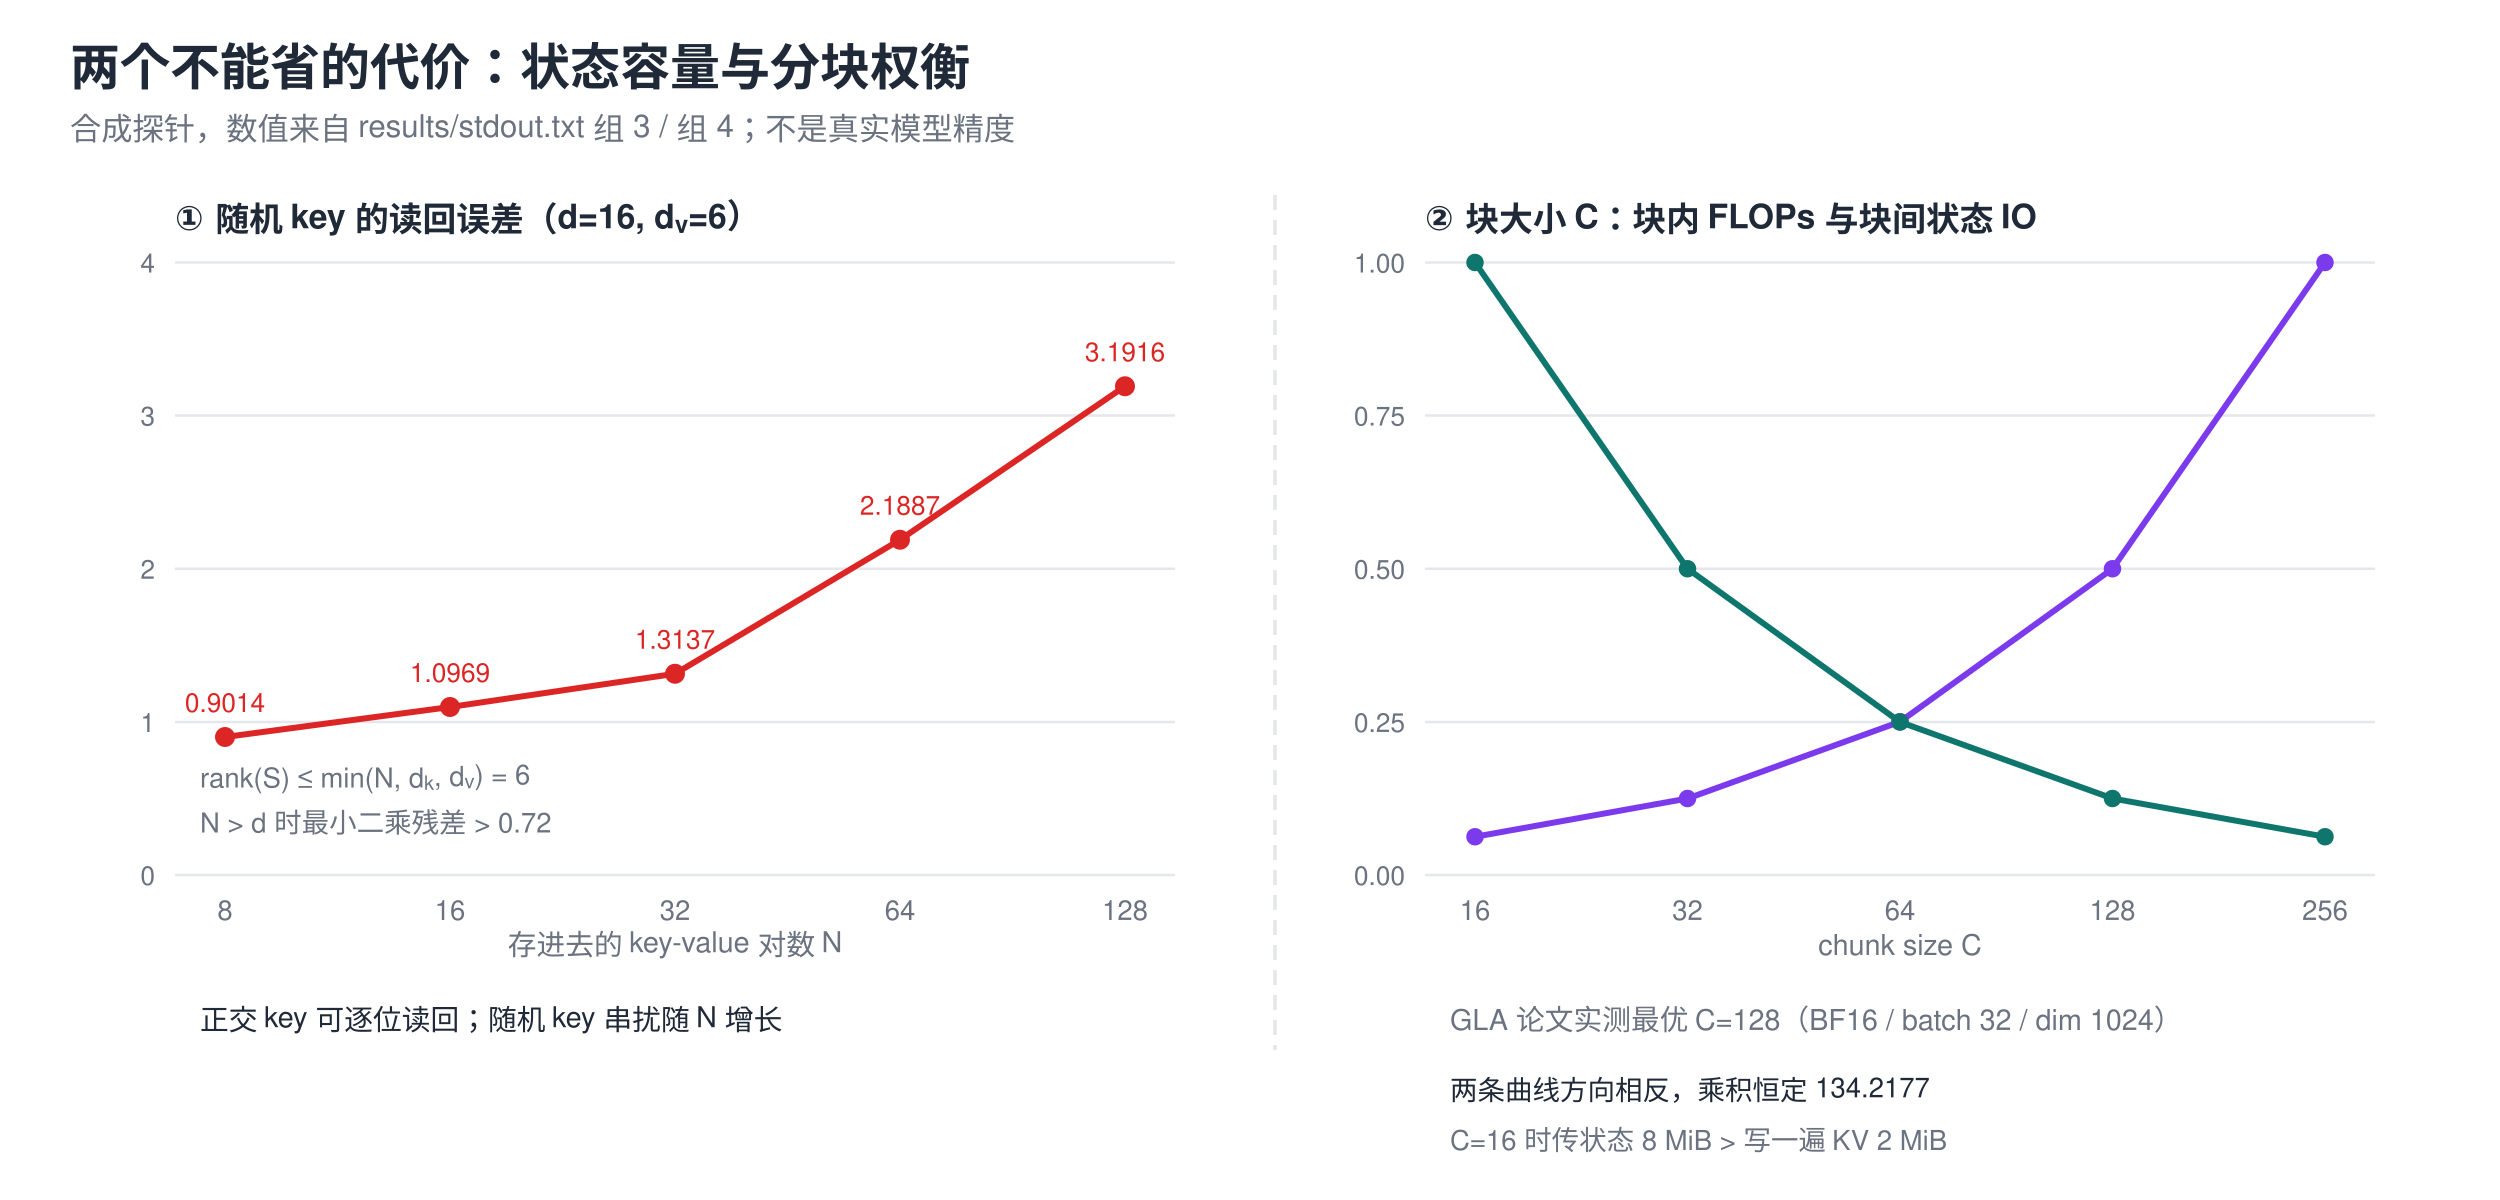
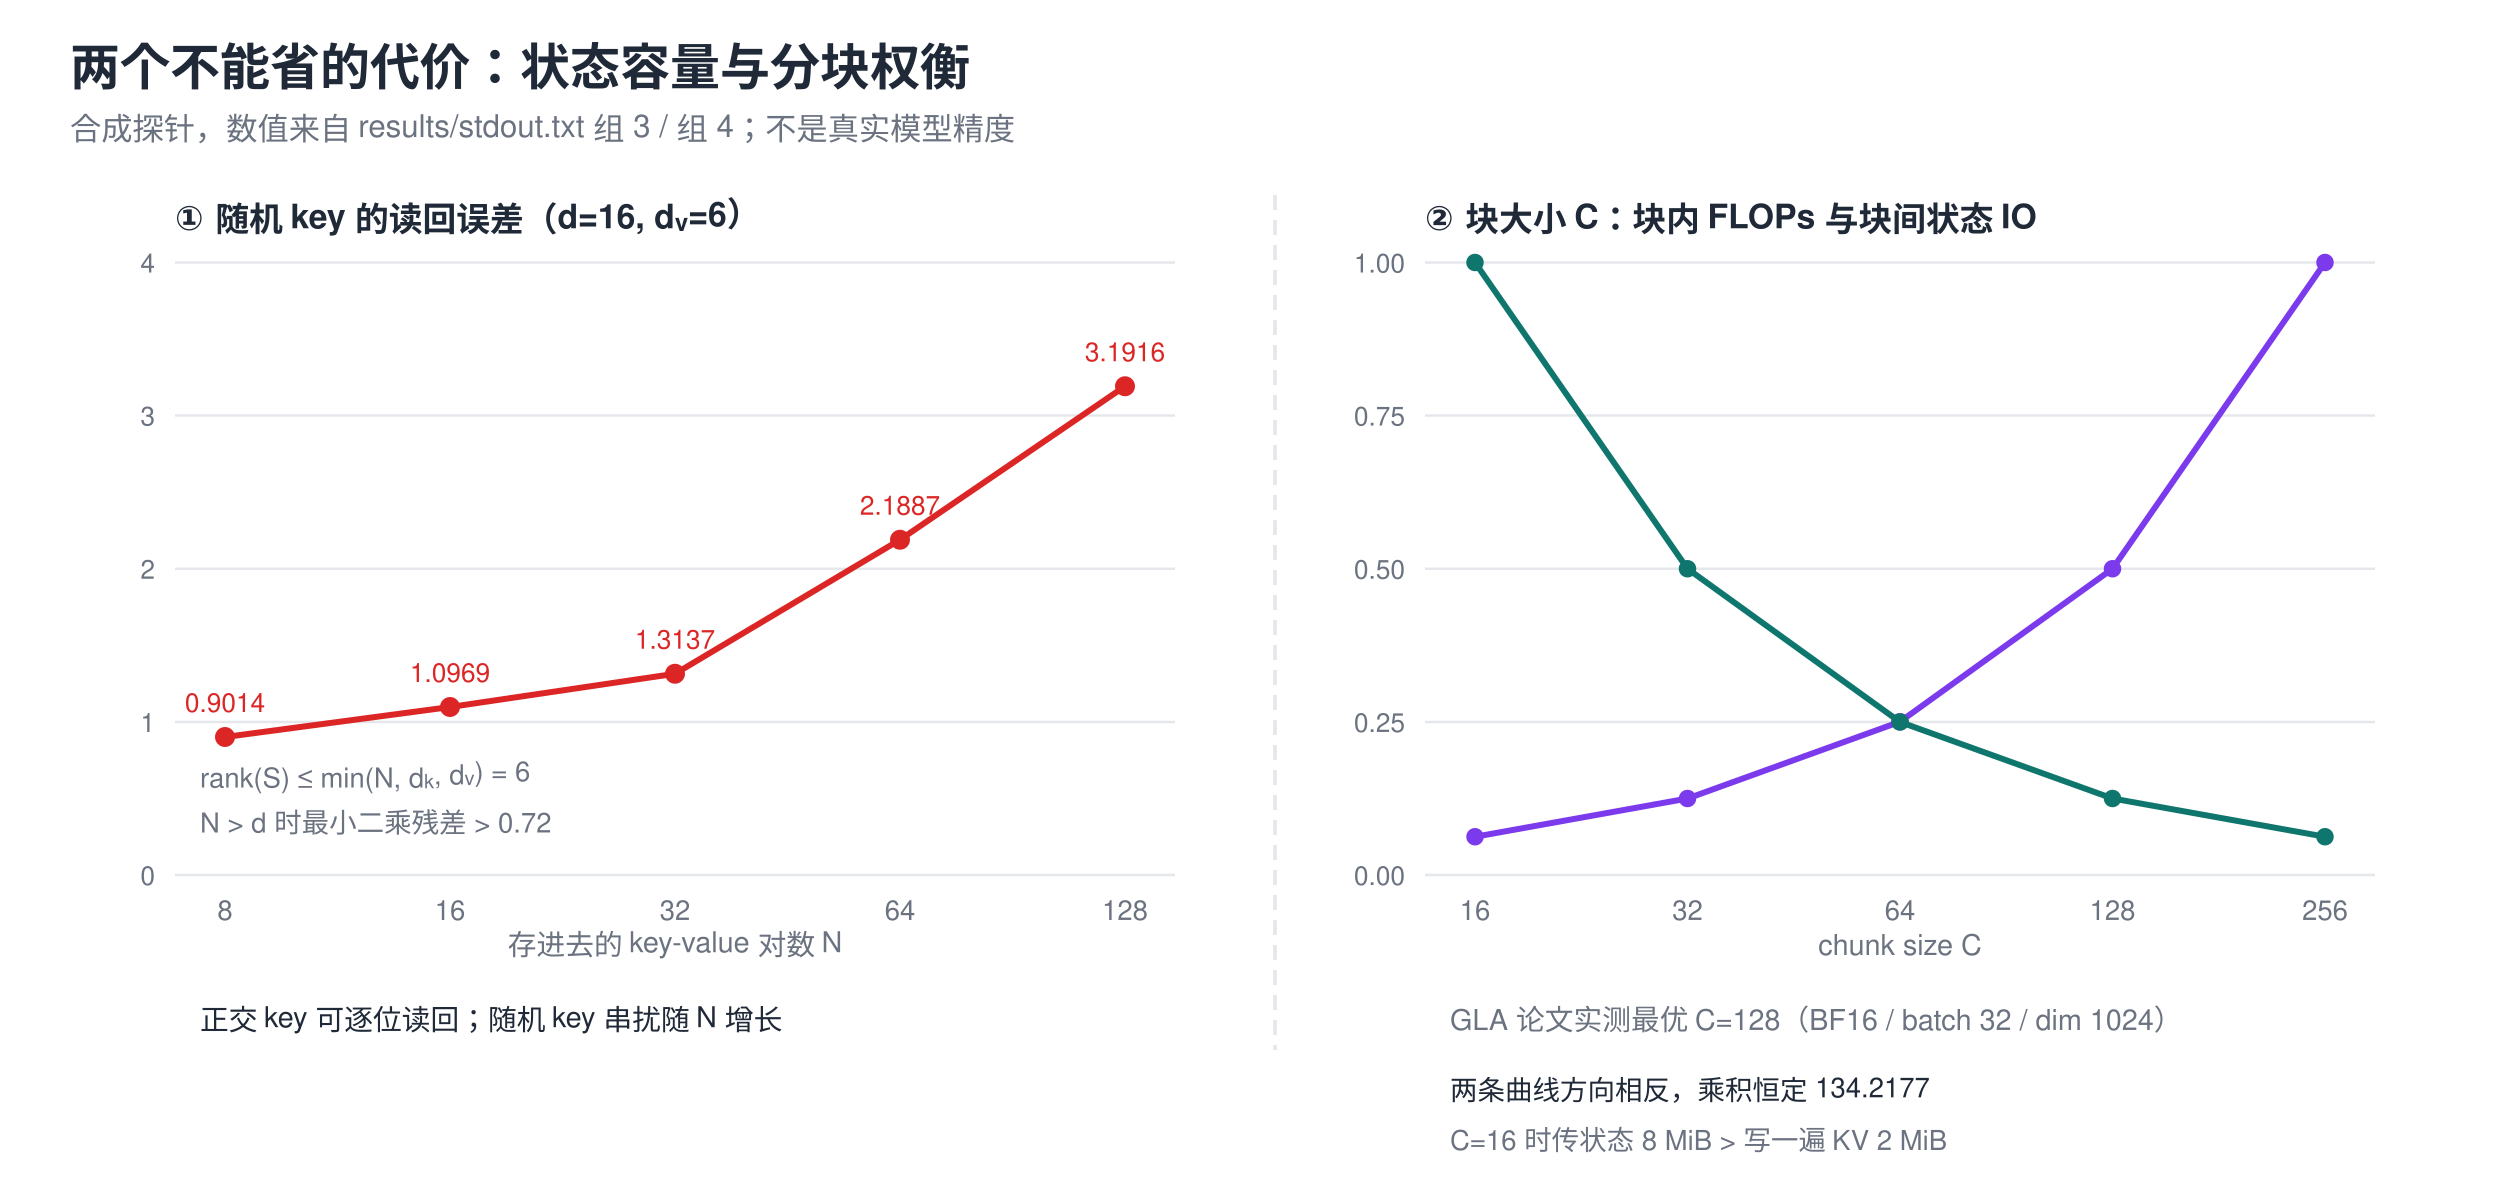
<svg xmlns="http://www.w3.org/2000/svg" width="1000" height="480" viewBox="0 0 1000 480" font-family="PingFang SC, Helvetica, Arial, sans-serif">
  <rect width="1000" height="480" fill="#ffffff" />
  <text x="28" y="34" font-size="20" font-weight="600" fill="#1f2937">两个不能省的代价：状态容量与分块权衡</text>
  <text x="28" y="56" font-size="12.5" fill="#6b7280">合成探针，数值来自 results/stdout.txt 组 3 / 组 4；不是真实模型精度</text>
-   <text x="70.0" y="92.0" font-size="13.5" fill="#1f2937" text-anchor="start" font-weight="600">① 随机 key 的读回误差（d=16, d<tspan baseline-shift="sub" dy="-0.08em" font-size="0.72em">v</tspan>=6）</text>
+   <text x="70.0" y="92.0" font-size="13.5" fill="#1f2937" text-anchor="start" font-weight="600">① 随机 key 的读回误差（d=16, d<tspan baseline-shift="sub" dy="-0.16em" font-size="0.72em">v</tspan>=6）</text>
  <line x1="70.0" y1="350.0" x2="470.0" y2="350.0" stroke="#e5e7eb" stroke-width="1" />
  <text x="62.0" y="354.0" font-size="10.5" fill="#6b7280" text-anchor="end" font-weight="normal">0</text>
  <line x1="70.0" y1="288.8" x2="470.0" y2="288.8" stroke="#e5e7eb" stroke-width="1" />
  <text x="62.0" y="292.8" font-size="10.5" fill="#6b7280" text-anchor="end" font-weight="normal">1</text>
  <line x1="70.0" y1="227.5" x2="470.0" y2="227.5" stroke="#e5e7eb" stroke-width="1" />
  <text x="62.0" y="231.5" font-size="10.5" fill="#6b7280" text-anchor="end" font-weight="normal">2</text>
  <line x1="70.0" y1="166.2" x2="470.0" y2="166.2" stroke="#e5e7eb" stroke-width="1" />
  <text x="62.0" y="170.2" font-size="10.5" fill="#6b7280" text-anchor="end" font-weight="normal">3</text>
  <line x1="70.0" y1="105.0" x2="470.0" y2="105.0" stroke="#e5e7eb" stroke-width="1" />
  <text x="62.0" y="109.0" font-size="10.5" fill="#6b7280" text-anchor="end" font-weight="normal">4</text>
  <path d="M90.0,294.8 L180.0,282.8 L270.0,269.5 L360.0,215.9 L450.0,154.5" fill="none" stroke="#dc2626" stroke-width="2.4" />
  <circle cx="90.0" cy="294.8" r="4" fill="#dc2626" />
  <text x="90.0" y="284.8" font-size="10.5" fill="#dc2626" text-anchor="middle" font-weight="normal">0.9014</text>
  <text x="90.0" y="368.0" font-size="11" fill="#6b7280" text-anchor="middle" font-weight="normal">8</text>
  <circle cx="180.0" cy="282.8" r="4" fill="#dc2626" />
  <text x="180.0" y="272.8" font-size="10.5" fill="#dc2626" text-anchor="middle" font-weight="normal">1.0969</text>
  <text x="180.0" y="368.0" font-size="11" fill="#6b7280" text-anchor="middle" font-weight="normal">16</text>
  <circle cx="270.0" cy="269.5" r="4" fill="#dc2626" />
  <text x="270.0" y="259.5" font-size="10.5" fill="#dc2626" text-anchor="middle" font-weight="normal">1.3137</text>
  <text x="270.0" y="368.0" font-size="11" fill="#6b7280" text-anchor="middle" font-weight="normal">32</text>
  <circle cx="360.0" cy="215.9" r="4" fill="#dc2626" />
  <text x="360.0" y="205.9" font-size="10.5" fill="#dc2626" text-anchor="middle" font-weight="normal">2.1887</text>
  <text x="360.0" y="368.0" font-size="11" fill="#6b7280" text-anchor="middle" font-weight="normal">64</text>
  <circle cx="450.0" cy="154.5" r="4" fill="#dc2626" />
  <text x="450.0" y="144.5" font-size="10.5" fill="#dc2626" text-anchor="middle" font-weight="normal">3.1916</text>
  <text x="450.0" y="368.0" font-size="11" fill="#6b7280" text-anchor="middle" font-weight="normal">128</text>
  <text x="270.0" y="382.0" font-size="11.5" fill="#6b7280" text-anchor="middle" font-weight="normal">存进去的 key-value 对数 N</text>
-   <text x="80.0" y="315.0" font-size="11" fill="#6b7280" text-anchor="start" font-weight="normal">rank(S) ≤ min(N, d<tspan baseline-shift="sub" dy="-0.08em" font-size="0.72em">k</tspan>, d<tspan baseline-shift="sub" dy="-0.08em" font-size="0.72em">v</tspan>) = 6</text>
+   <text x="80.0" y="315.0" font-size="11" fill="#6b7280" text-anchor="start" font-weight="normal">rank(S) ≤ min(N, d<tspan baseline-shift="sub" dy="-0.16em" font-size="0.72em">k</tspan>, d<tspan baseline-shift="sub" dy="-0.16em" font-size="0.72em">v</tspan>) = 6</text>
  <text x="80.0" y="333.0" font-size="11" fill="#6b7280" text-anchor="start" font-weight="normal">N &gt; d 时最小二乘残差 &gt; 0.72</text>
  <text x="80.0" y="412.0" font-size="11.5" fill="#1f2937" text-anchor="start" font-weight="normal">正交 key 可逐位读回；随机 key 串扰随 N 增长</text>
  <text x="570.0" y="92.0" font-size="13.5" fill="#1f2937" text-anchor="start" font-weight="600">② 块大小 C：块内 FLOPs 与块间状态 IO</text>
  <line x1="570.0" y1="350.0" x2="950.0" y2="350.0" stroke="#e5e7eb" stroke-width="1" />
  <text x="562.0" y="354.0" font-size="10.5" fill="#6b7280" text-anchor="end" font-weight="normal">0.00</text>
  <line x1="570.0" y1="288.8" x2="950.0" y2="288.8" stroke="#e5e7eb" stroke-width="1" />
  <text x="562.0" y="292.8" font-size="10.5" fill="#6b7280" text-anchor="end" font-weight="normal">0.25</text>
  <line x1="570.0" y1="227.5" x2="950.0" y2="227.5" stroke="#e5e7eb" stroke-width="1" />
  <text x="562.0" y="231.5" font-size="10.5" fill="#6b7280" text-anchor="end" font-weight="normal">0.50</text>
  <line x1="570.0" y1="166.2" x2="950.0" y2="166.2" stroke="#e5e7eb" stroke-width="1" />
  <text x="562.0" y="170.2" font-size="10.5" fill="#6b7280" text-anchor="end" font-weight="normal">0.75</text>
  <line x1="570.0" y1="105.0" x2="950.0" y2="105.0" stroke="#e5e7eb" stroke-width="1" />
  <text x="562.0" y="109.0" font-size="10.5" fill="#6b7280" text-anchor="end" font-weight="normal">1.00</text>
  <path d="M590.0,334.7 L675.0,319.4 L760.0,288.7 L845.0,227.5 L930.0,105.0" fill="none" stroke="#7c3aed" stroke-width="2.4" />
  <circle cx="590.0" cy="334.7" r="3.5" fill="#7c3aed" />
  <circle cx="675.0" cy="319.4" r="3.5" fill="#7c3aed" />
  <circle cx="760.0" cy="288.7" r="3.5" fill="#7c3aed" />
  <circle cx="845.0" cy="227.5" r="3.5" fill="#7c3aed" />
  <circle cx="930.0" cy="105.0" r="3.5" fill="#7c3aed" />
  <path d="M590.0,105.0 L675.0,227.5 L760.0,288.8 L845.0,319.4 L930.0,334.7" fill="none" stroke="#0f766e" stroke-width="2.4" />
  <circle cx="590.0" cy="105.0" r="3.5" fill="#0f766e" />
  <circle cx="675.0" cy="227.5" r="3.5" fill="#0f766e" />
  <circle cx="760.0" cy="288.8" r="3.5" fill="#0f766e" />
  <circle cx="845.0" cy="319.4" r="3.5" fill="#0f766e" />
  <circle cx="930.0" cy="334.7" r="3.5" fill="#0f766e" />
  <text x="590.0" y="368.0" font-size="11" fill="#6b7280" text-anchor="middle" font-weight="normal">16</text>
  <text x="675.0" y="368.0" font-size="11" fill="#6b7280" text-anchor="middle" font-weight="normal">32</text>
  <text x="760.0" y="368.0" font-size="11" fill="#6b7280" text-anchor="middle" font-weight="normal">64</text>
  <text x="845.0" y="368.0" font-size="11" fill="#6b7280" text-anchor="middle" font-weight="normal">128</text>
  <text x="930.0" y="368.0" font-size="11" fill="#6b7280" text-anchor="middle" font-weight="normal">256</text>
  <text x="760.0" y="382.0" font-size="11.5" fill="#6b7280" text-anchor="middle" font-weight="normal">chunk size C</text>
  <text x="580.0" y="412.0" font-size="11.5" fill="#6b7280" text-anchor="start" font-weight="normal">GLA 论文实测最优 C=128（BF16 / batch 32 / dim 1024）</text>
  <text x="580.0" y="440.0" font-size="11" fill="#1f2937" text-anchor="start" font-weight="normal">两条曲线方向相反，乘积恒定 134.2177</text>
  <text x="580.0" y="460.0" font-size="11" fill="#6b7280" text-anchor="start" font-weight="normal">C=16 时传状态 8 MiB &gt; 写一遍 KV 2 MiB</text>
  <line x1="510.0" y1="78.0" x2="510.0" y2="420.0" stroke="#e5e7eb" stroke-width="1.5" stroke-dasharray="6,4" />
</svg>
